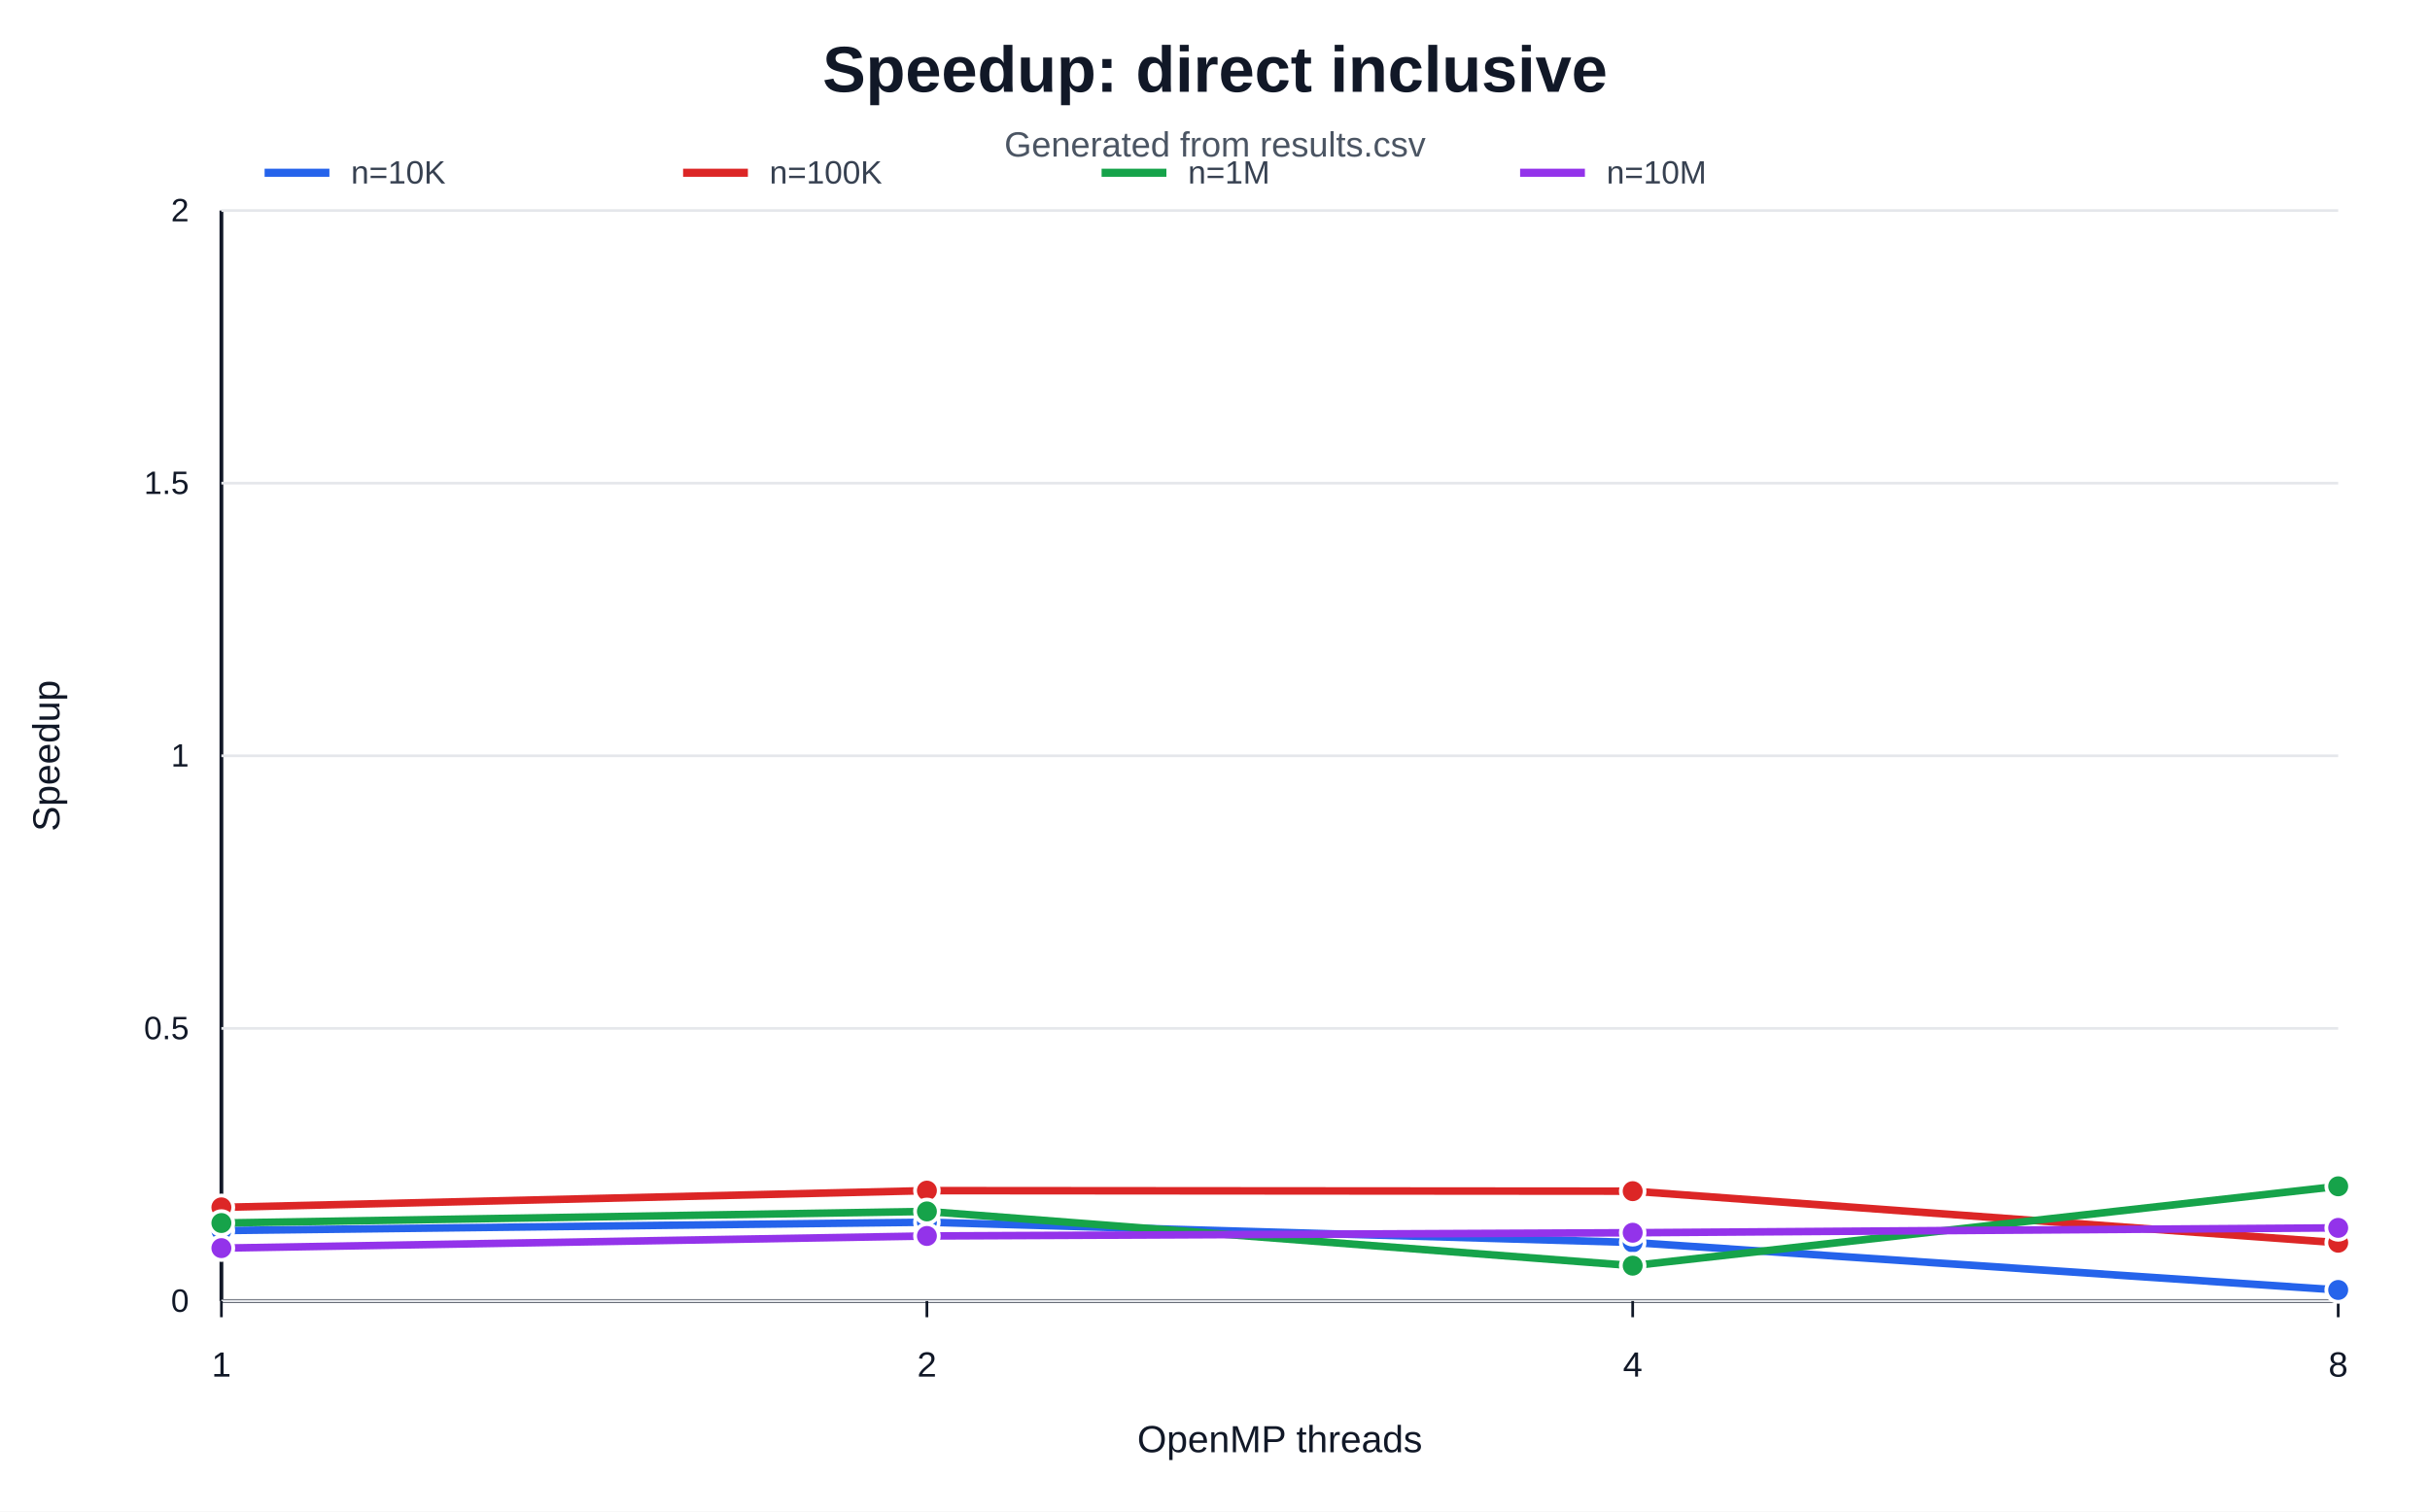
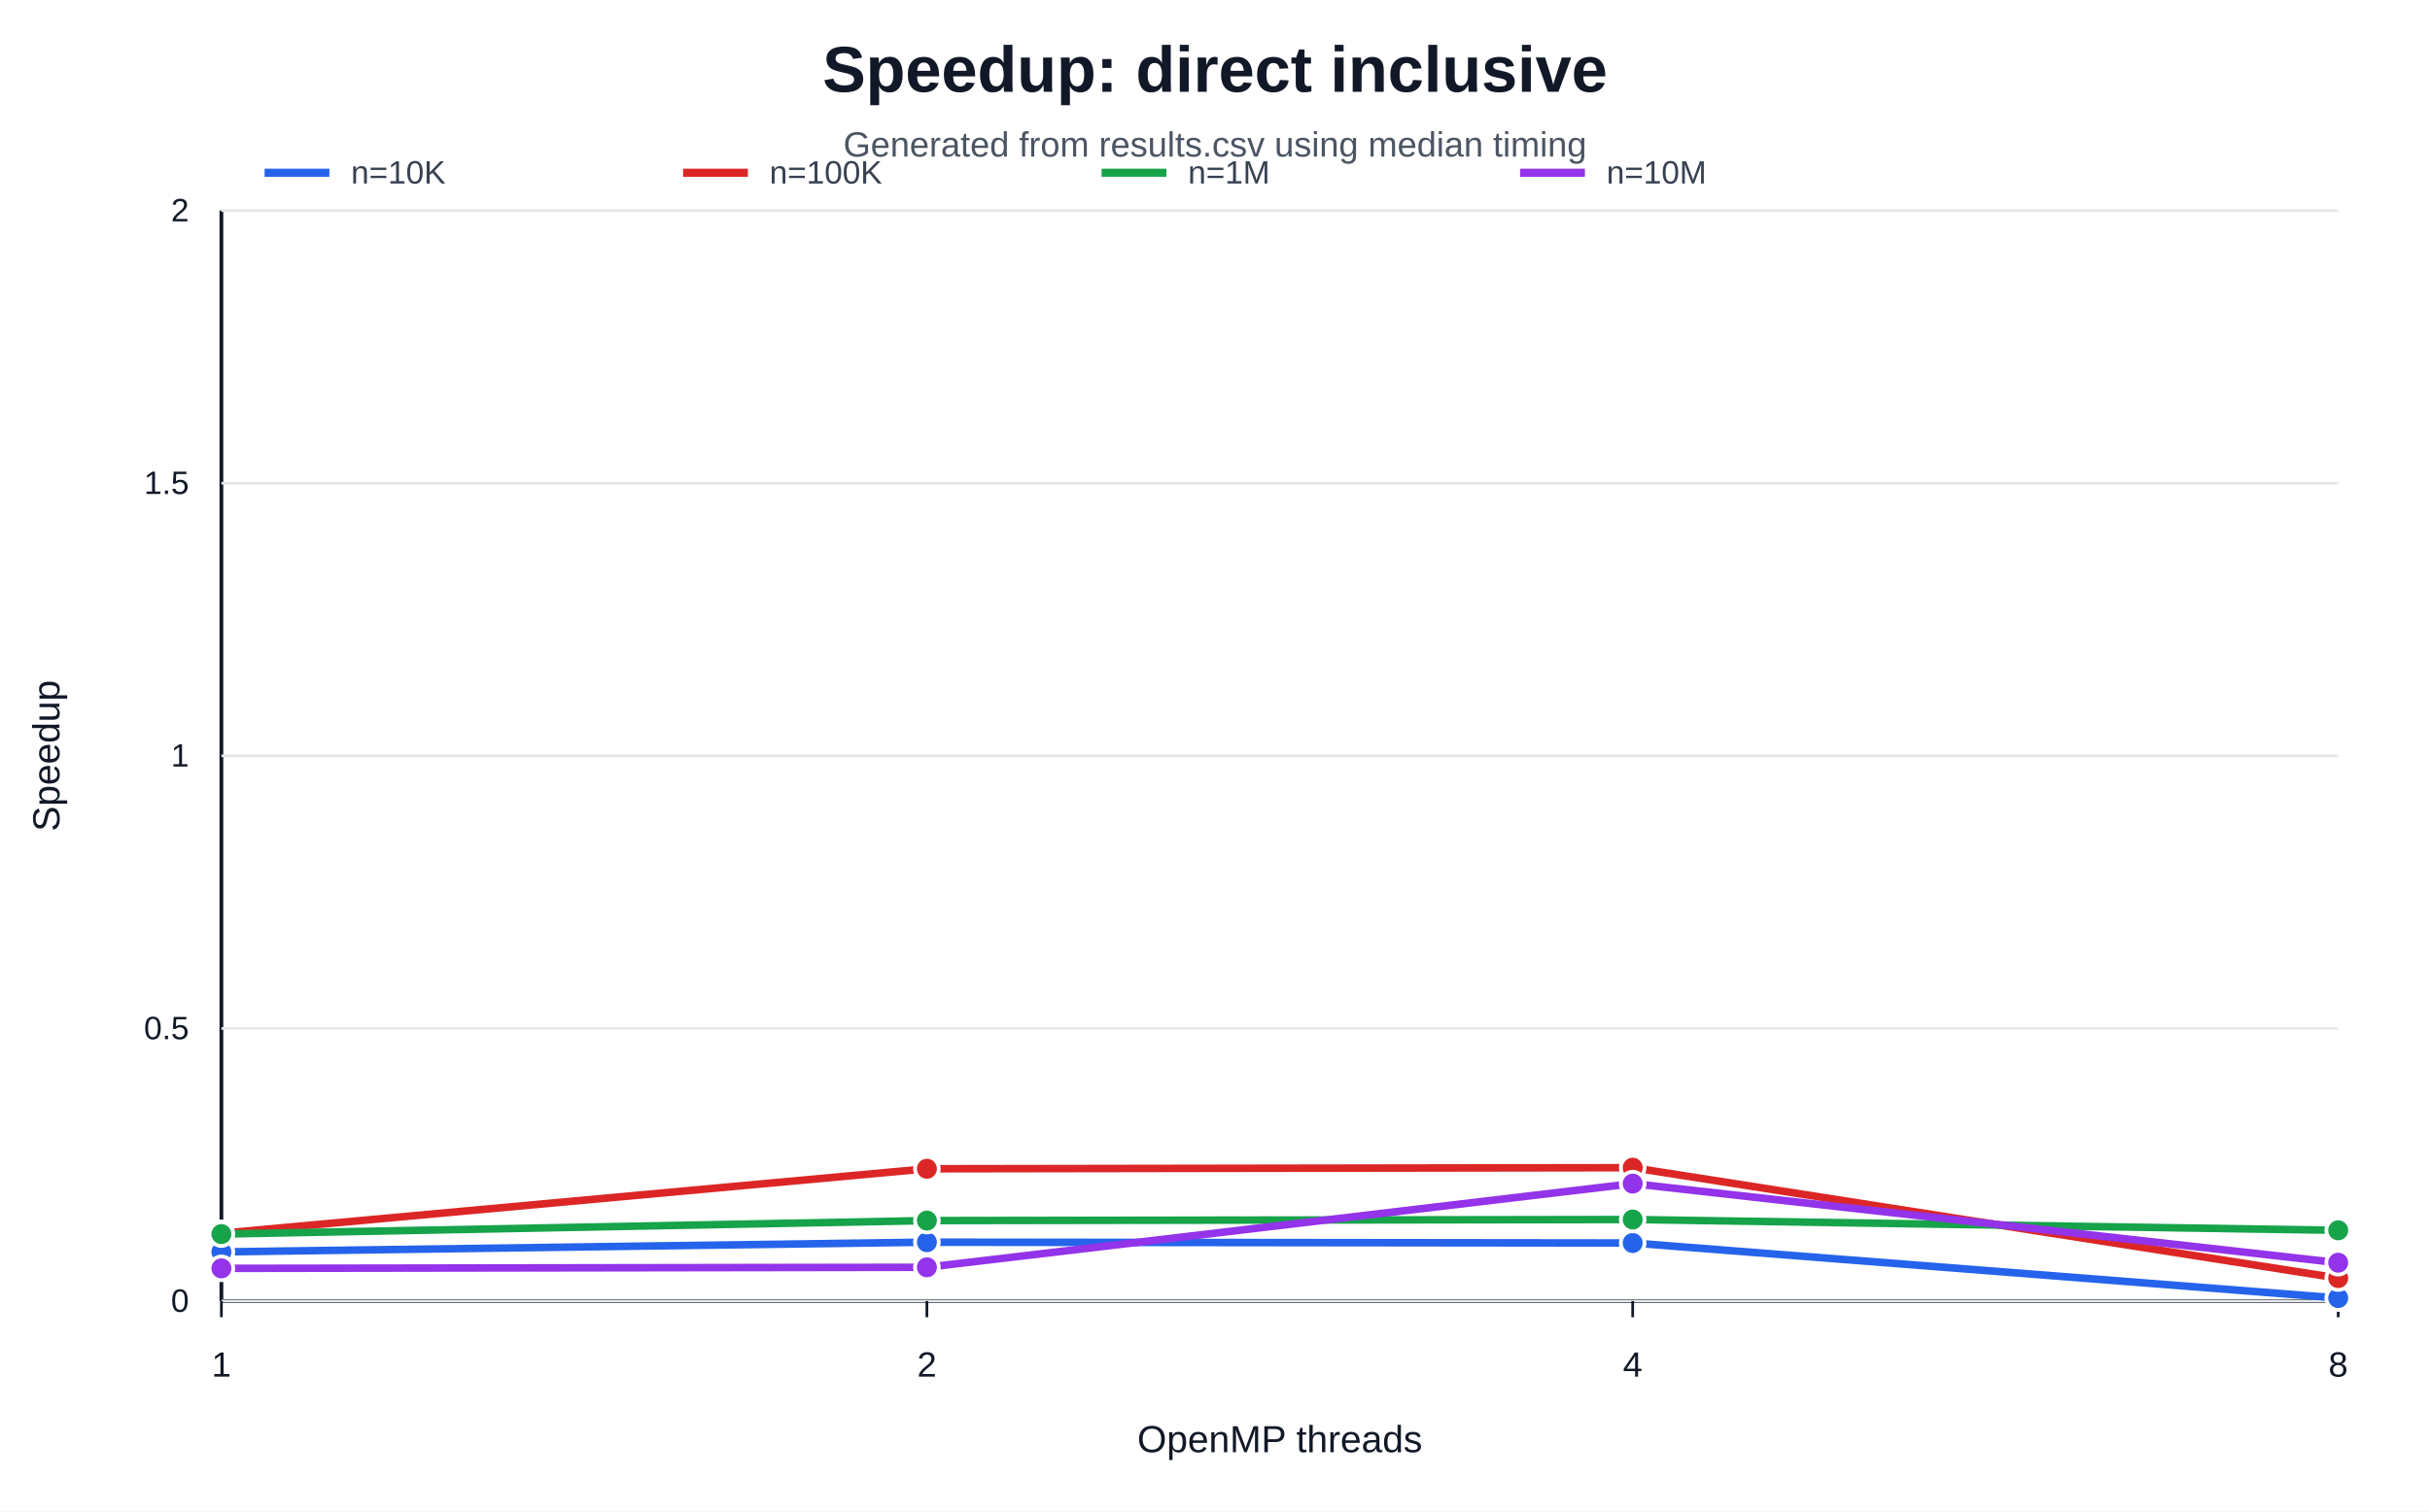
<svg xmlns="http://www.w3.org/2000/svg" width="900" height="560" viewBox="0 0 900 560">
  <rect width="100%" height="100%" fill="#ffffff" />
  <text x="450.0" y="34.0" text-anchor="middle" font-family="Arial, sans-serif" font-size="24" font-weight="700" fill="#111827">Speedup: direct inclusive</text>
-   <text x="450.0" y="58.0" text-anchor="middle" font-family="Arial, sans-serif" font-size="13" font-weight="400" fill="#4b5563">Generated from results.csv</text>
+   <text x="450.0" y="58.0" text-anchor="middle" font-family="Arial, sans-serif" font-size="13" font-weight="400" fill="#4b5563">Generated from results.csv using median timing</text>
  <line x1="82" y1="78" x2="82" y2="482" stroke="#111827" stroke-width="1.4" />
  <line x1="82" y1="482" x2="866" y2="482" stroke="#111827" stroke-width="1.4" />
  <line x1="82" y1="482.0" x2="866" y2="482.0" stroke="#e5e7eb" stroke-width="1" />
  <text x="70.0" y="486.0" text-anchor="end" font-family="Arial, sans-serif" font-size="12" font-weight="400" fill="#111827">0</text>
  <line x1="82" y1="381.0" x2="866" y2="381.0" stroke="#e5e7eb" stroke-width="1" />
  <text x="70.0" y="385.0" text-anchor="end" font-family="Arial, sans-serif" font-size="12" font-weight="400" fill="#111827">0.5</text>
  <line x1="82" y1="280.0" x2="866" y2="280.0" stroke="#e5e7eb" stroke-width="1" />
  <text x="70.0" y="284.0" text-anchor="end" font-family="Arial, sans-serif" font-size="12" font-weight="400" fill="#111827">1</text>
  <line x1="82" y1="179.0" x2="866" y2="179.0" stroke="#e5e7eb" stroke-width="1" />
  <text x="70.0" y="183.0" text-anchor="end" font-family="Arial, sans-serif" font-size="12" font-weight="400" fill="#111827">1.5</text>
  <line x1="82" y1="78.0" x2="866" y2="78.0" stroke="#e5e7eb" stroke-width="1" />
  <text x="70.0" y="82.0" text-anchor="end" font-family="Arial, sans-serif" font-size="12" font-weight="400" fill="#111827">2</text>
  <line x1="82.0" y1="482" x2="82.0" y2="488" stroke="#111827" stroke-width="1" />
  <text x="82.0" y="510.0" text-anchor="middle" font-family="Arial, sans-serif" font-size="13" font-weight="400" fill="#111827">1</text>
  <line x1="343.3" y1="482" x2="343.3" y2="488" stroke="#111827" stroke-width="1" />
  <text x="343.3" y="510.0" text-anchor="middle" font-family="Arial, sans-serif" font-size="13" font-weight="400" fill="#111827">2</text>
  <line x1="604.7" y1="482" x2="604.7" y2="488" stroke="#111827" stroke-width="1" />
  <text x="604.7" y="510.0" text-anchor="middle" font-family="Arial, sans-serif" font-size="13" font-weight="400" fill="#111827">4</text>
  <line x1="866.0" y1="482" x2="866.0" y2="488" stroke="#111827" stroke-width="1" />
  <text x="866.0" y="510.0" text-anchor="middle" font-family="Arial, sans-serif" font-size="13" font-weight="400" fill="#111827">8</text>
  <text x="474.0" y="538.0" text-anchor="middle" font-family="Arial, sans-serif" font-size="14" font-weight="400" fill="#111827">OpenMP threads</text>
  <text x="22" y="280.0" text-anchor="middle" font-family="Arial, sans-serif" font-size="14" fill="#111827" transform="rotate(-90 22 280.0)">Speedup</text>
-   <path d="M 82.0 455.9 L 343.3 452.8 L 604.7 460.3 L 866.0 477.9" fill="none" stroke="#2563eb" stroke-width="2.8" stroke-linejoin="round" stroke-linecap="round" />
-   <circle cx="82.0" cy="455.9" r="4.4" fill="#2563eb" stroke="#ffffff" stroke-width="1.4" />
-   <circle cx="343.3" cy="452.8" r="4.4" fill="#2563eb" stroke="#ffffff" stroke-width="1.4" />
-   <circle cx="604.7" cy="460.3" r="4.4" fill="#2563eb" stroke="#ffffff" stroke-width="1.4" />
-   <circle cx="866.0" cy="477.9" r="4.4" fill="#2563eb" stroke="#ffffff" stroke-width="1.4" />
+   <path d="M 82.0 463.8 L 343.3 460.2 L 604.7 460.5 L 866.0 480.9" fill="none" stroke="#2563eb" stroke-width="2.8" stroke-linejoin="round" stroke-linecap="round" />
+   <circle cx="82.0" cy="463.8" r="4.4" fill="#2563eb" stroke="#ffffff" stroke-width="1.4" />
+   <circle cx="343.3" cy="460.2" r="4.4" fill="#2563eb" stroke="#ffffff" stroke-width="1.4" />
+   <circle cx="604.7" cy="460.5" r="4.4" fill="#2563eb" stroke="#ffffff" stroke-width="1.4" />
+   <circle cx="866.0" cy="480.9" r="4.4" fill="#2563eb" stroke="#ffffff" stroke-width="1.4" />
  <line x1="98" y1="64" x2="122" y2="64" stroke="#2563eb" stroke-width="3" />
  <text x="130.0" y="68.0" text-anchor="start" font-family="Arial, sans-serif" font-size="12" font-weight="400" fill="#374151">n=10K</text>
-   <path d="M 82.0 447.3 L 343.3 441.1 L 604.7 441.3 L 866.0 460.4" fill="none" stroke="#dc2626" stroke-width="2.8" stroke-linejoin="round" stroke-linecap="round" />
-   <circle cx="82.0" cy="447.3" r="4.4" fill="#dc2626" stroke="#ffffff" stroke-width="1.4" />
-   <circle cx="343.3" cy="441.1" r="4.4" fill="#dc2626" stroke="#ffffff" stroke-width="1.4" />
-   <circle cx="604.7" cy="441.3" r="4.4" fill="#dc2626" stroke="#ffffff" stroke-width="1.4" />
-   <circle cx="866.0" cy="460.4" r="4.4" fill="#dc2626" stroke="#ffffff" stroke-width="1.4" />
+   <path d="M 82.0 456.9 L 343.3 433.0 L 604.7 432.6 L 866.0 473.5" fill="none" stroke="#dc2626" stroke-width="2.8" stroke-linejoin="round" stroke-linecap="round" />
+   <circle cx="82.0" cy="456.9" r="4.4" fill="#dc2626" stroke="#ffffff" stroke-width="1.4" />
+   <circle cx="343.3" cy="433.0" r="4.4" fill="#dc2626" stroke="#ffffff" stroke-width="1.4" />
+   <circle cx="604.7" cy="432.6" r="4.4" fill="#dc2626" stroke="#ffffff" stroke-width="1.4" />
+   <circle cx="866.0" cy="473.5" r="4.4" fill="#dc2626" stroke="#ffffff" stroke-width="1.4" />
  <line x1="253" y1="64" x2="277" y2="64" stroke="#dc2626" stroke-width="3" />
  <text x="285.0" y="68.0" text-anchor="start" font-family="Arial, sans-serif" font-size="12" font-weight="400" fill="#374151">n=100K</text>
-   <path d="M 82.0 453.1 L 343.3 448.8 L 604.7 468.9 L 866.0 439.5" fill="none" stroke="#16a34a" stroke-width="2.8" stroke-linejoin="round" stroke-linecap="round" />
-   <circle cx="82.0" cy="453.1" r="4.4" fill="#16a34a" stroke="#ffffff" stroke-width="1.4" />
-   <circle cx="343.3" cy="448.8" r="4.4" fill="#16a34a" stroke="#ffffff" stroke-width="1.4" />
-   <circle cx="604.7" cy="468.9" r="4.4" fill="#16a34a" stroke="#ffffff" stroke-width="1.4" />
-   <circle cx="866.0" cy="439.5" r="4.4" fill="#16a34a" stroke="#ffffff" stroke-width="1.4" />
+   <path d="M 82.0 457.2 L 343.3 452.2 L 604.7 451.8 L 866.0 455.8" fill="none" stroke="#16a34a" stroke-width="2.8" stroke-linejoin="round" stroke-linecap="round" />
+   <circle cx="82.0" cy="457.2" r="4.4" fill="#16a34a" stroke="#ffffff" stroke-width="1.4" />
+   <circle cx="343.3" cy="452.2" r="4.4" fill="#16a34a" stroke="#ffffff" stroke-width="1.4" />
+   <circle cx="604.7" cy="451.8" r="4.4" fill="#16a34a" stroke="#ffffff" stroke-width="1.4" />
+   <circle cx="866.0" cy="455.8" r="4.4" fill="#16a34a" stroke="#ffffff" stroke-width="1.4" />
  <line x1="408" y1="64" x2="432" y2="64" stroke="#16a34a" stroke-width="3" />
  <text x="440.0" y="68.0" text-anchor="start" font-family="Arial, sans-serif" font-size="12" font-weight="400" fill="#374151">n=1M</text>
-   <path d="M 82.0 462.4 L 343.3 457.9 L 604.7 456.7 L 866.0 454.9" fill="none" stroke="#9333ea" stroke-width="2.8" stroke-linejoin="round" stroke-linecap="round" />
-   <circle cx="82.0" cy="462.4" r="4.4" fill="#9333ea" stroke="#ffffff" stroke-width="1.4" />
-   <circle cx="343.3" cy="457.9" r="4.4" fill="#9333ea" stroke="#ffffff" stroke-width="1.4" />
-   <circle cx="604.7" cy="456.7" r="4.4" fill="#9333ea" stroke="#ffffff" stroke-width="1.4" />
-   <circle cx="866.0" cy="454.9" r="4.4" fill="#9333ea" stroke="#ffffff" stroke-width="1.4" />
+   <path d="M 82.0 469.9 L 343.3 469.5 L 604.7 438.5 L 866.0 467.8" fill="none" stroke="#9333ea" stroke-width="2.8" stroke-linejoin="round" stroke-linecap="round" />
+   <circle cx="82.0" cy="469.9" r="4.4" fill="#9333ea" stroke="#ffffff" stroke-width="1.4" />
+   <circle cx="343.3" cy="469.5" r="4.4" fill="#9333ea" stroke="#ffffff" stroke-width="1.4" />
+   <circle cx="604.7" cy="438.5" r="4.4" fill="#9333ea" stroke="#ffffff" stroke-width="1.4" />
+   <circle cx="866.0" cy="467.8" r="4.4" fill="#9333ea" stroke="#ffffff" stroke-width="1.4" />
  <line x1="563" y1="64" x2="587" y2="64" stroke="#9333ea" stroke-width="3" />
  <text x="595.0" y="68.0" text-anchor="start" font-family="Arial, sans-serif" font-size="12" font-weight="400" fill="#374151">n=10M</text>
</svg>
